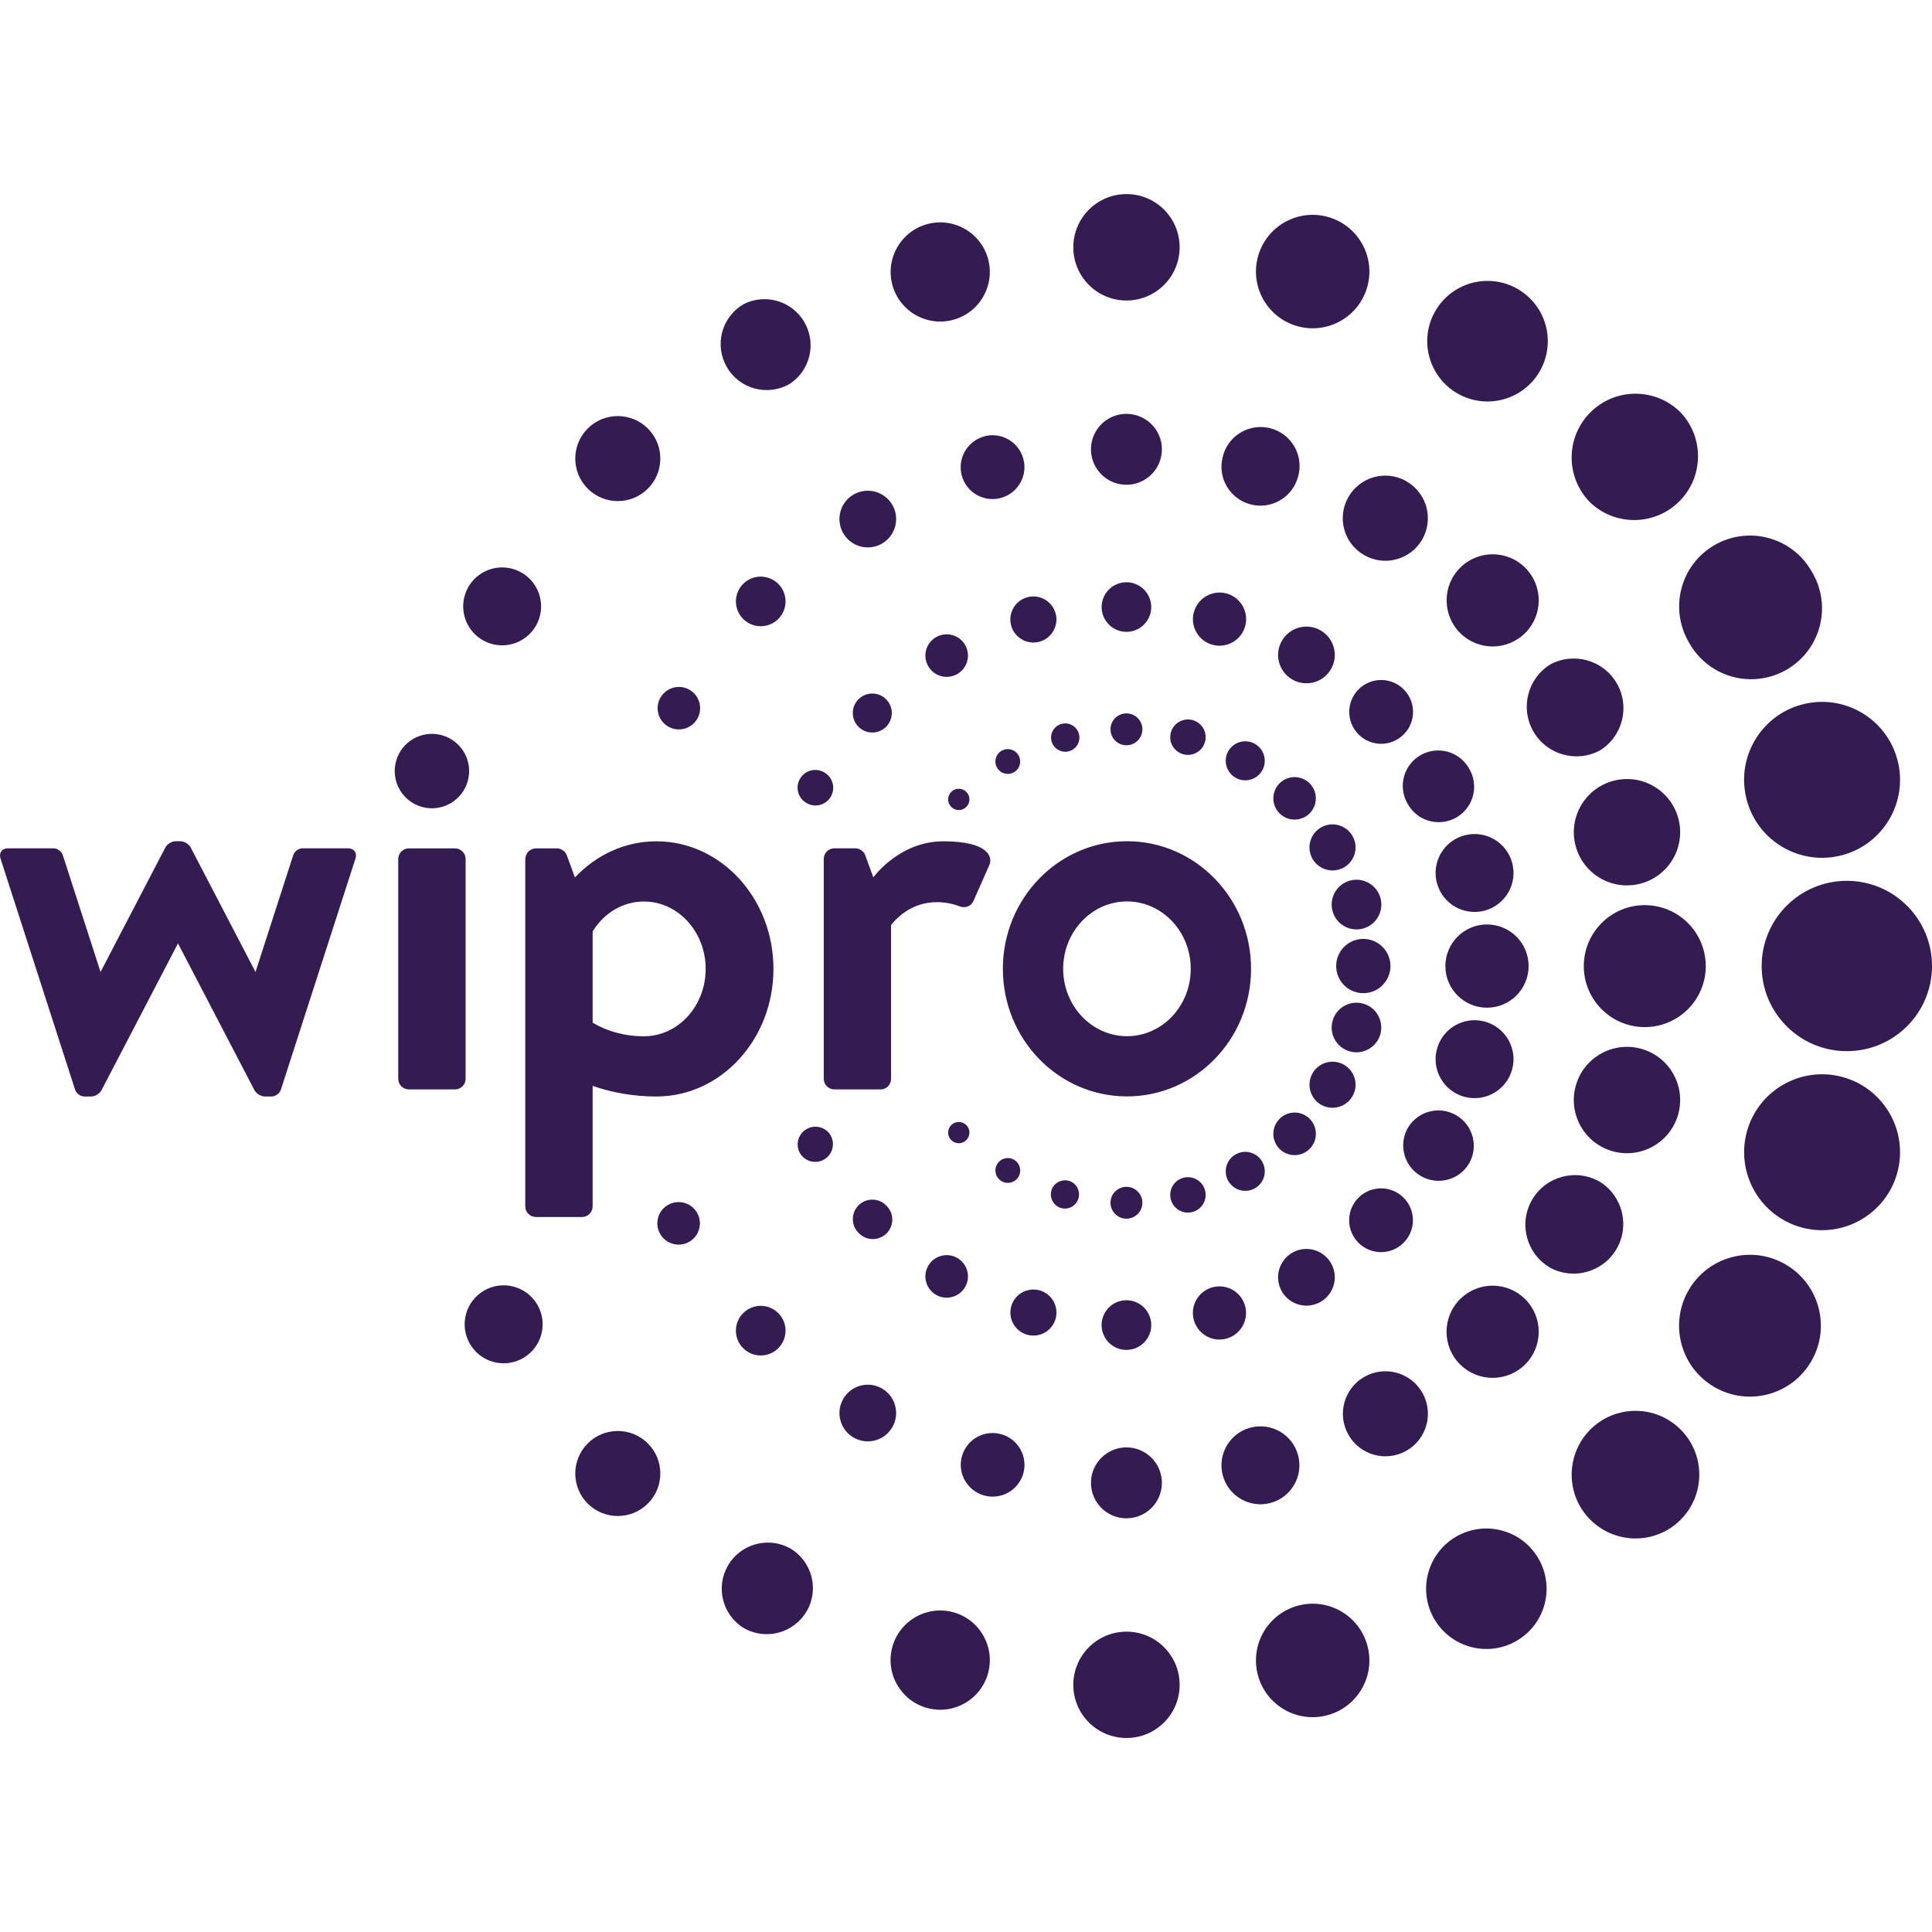
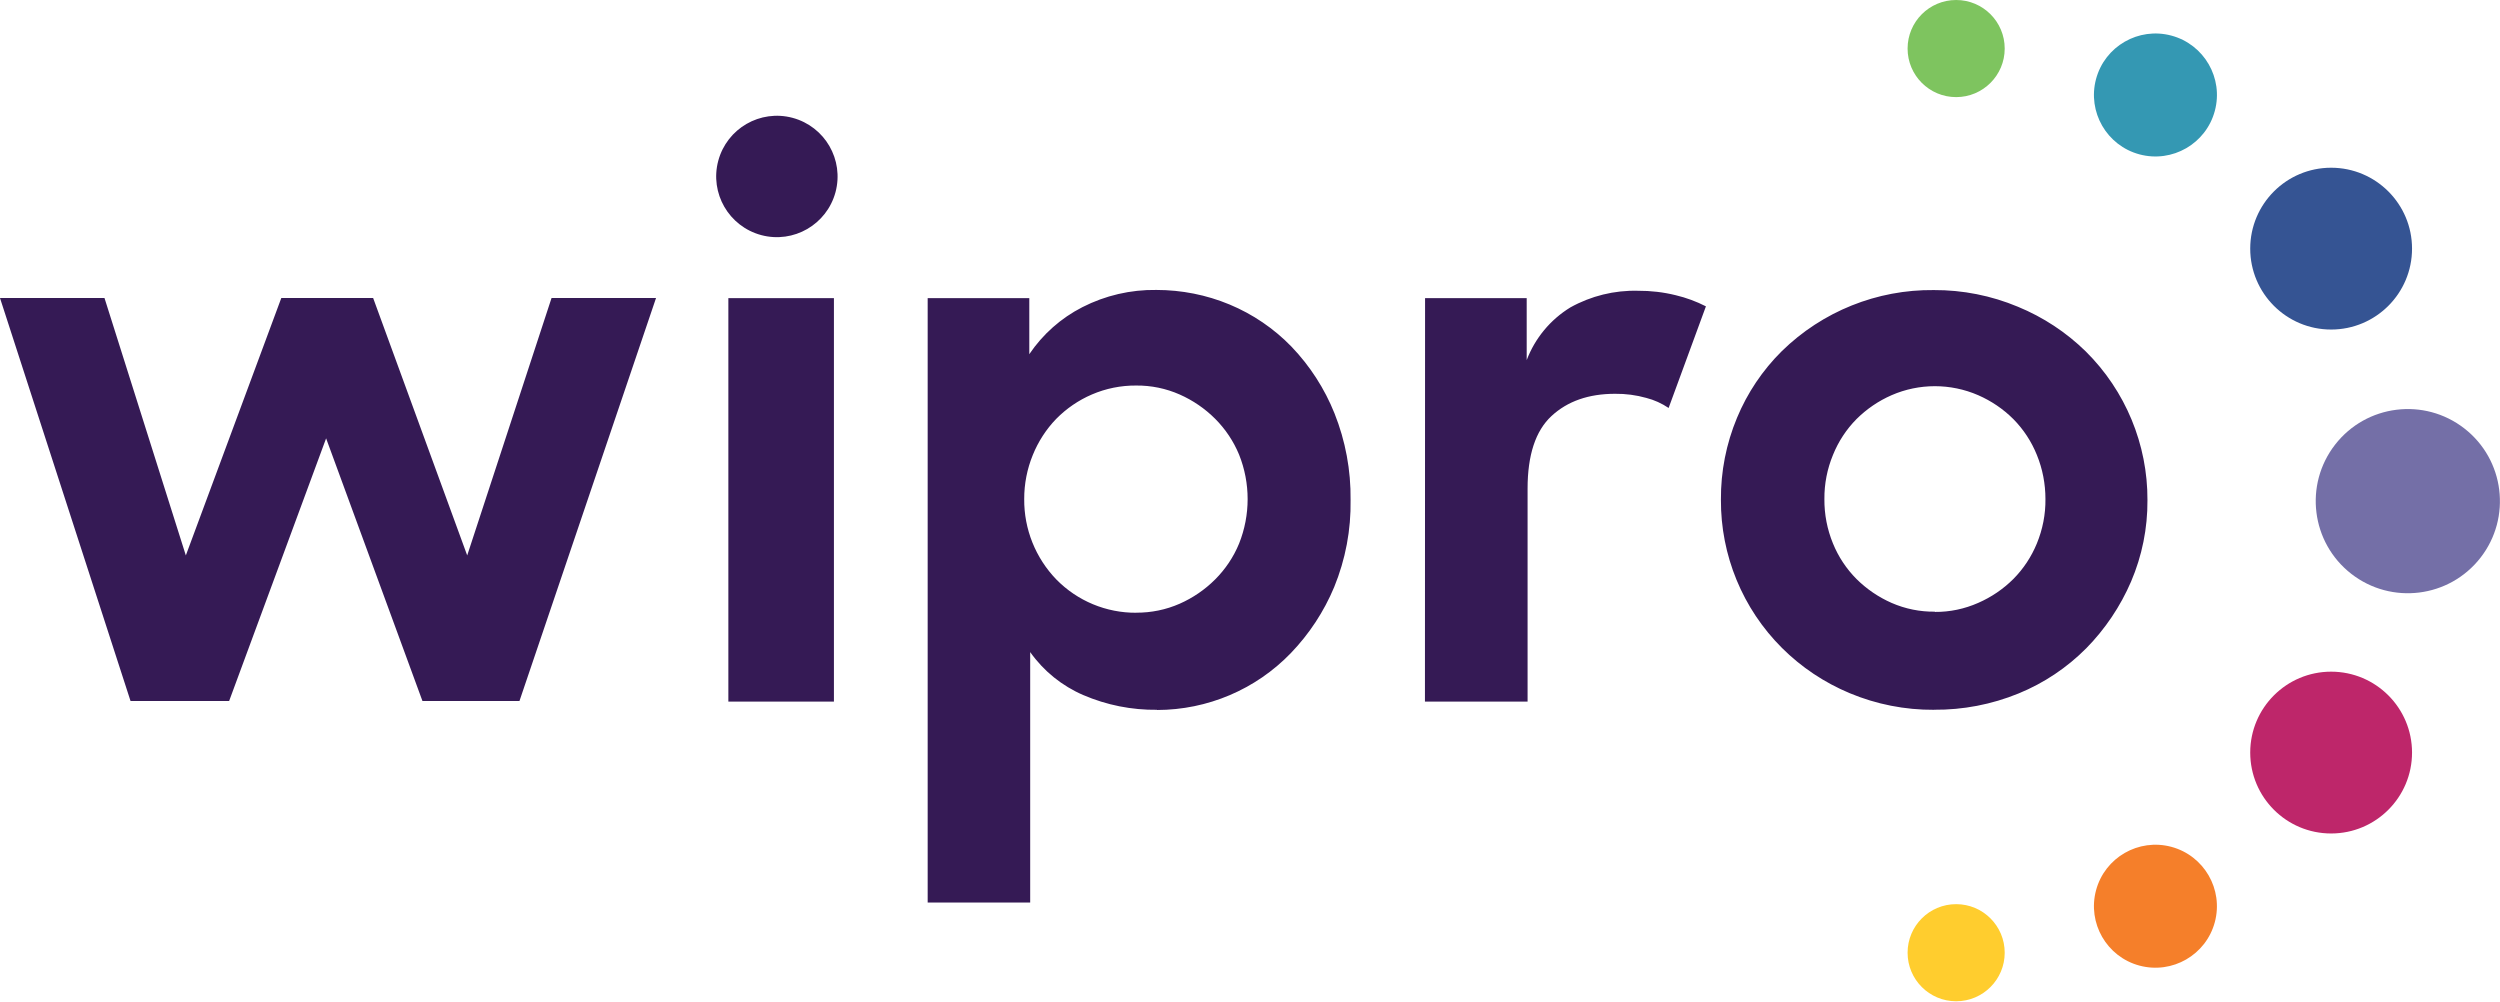
- <svg xmlns="http://www.w3.org/2000/svg" fill="#341C53" role="img" viewBox="0 0 24 24">
-   <path d="M15.541 12.035c0-.875-.69-1.585-1.541-1.585-.851 0-1.542.71-1.542 1.585 0 .876.69 1.585 1.542 1.585.851 0 1.541-.71 1.541-1.585zm-1.541.837c-.437 0-.793-.376-.793-.837 0-.461.355-.837.793-.837.437 0 .792.376.792.837 0 .462-.355.837-.792.837zm-9.584-2.208l-.927 2.873c-.015.046-.067.084-.115.084h-.084c-.048 0-.106-.035-.129-.078l-.95-1.824-.95 1.824c-.022.043-.08.078-.129.078h-.084c-.048 0-.1-.037-.115-.084L.006 10.664c-.022-.069.019-.126.091-.126h.568c.048 0 .1.038.115.084l.469 1.452.805-1.546c.022-.043.08-.078.129-.078H2.24c.049 0 .106.035.129.078l.805 1.546.469-1.452c.015-.046.067-.084.115-.084h.567c.073 0 .114.057.091.126zm1.368 2.737a.132.132 0 01-.132.132h-.573a.132.132 0 01-.132-.132v-2.73c0-.073.059-.132.132-.132h.573a.132.132 0 01.132.132v2.73zm.741-2.731v4.316c0 .073.059.132.132.132h.573a.132.132 0 00.132-.132v-1.497c.243.085.511.132.793.132.802 0 1.453-.71 1.453-1.585 0-.875-.651-1.585-1.453-1.585-.394 0-.751.171-1.013.449l-0-0-.102-.278c-.017-.045-.07-.083-.118-.083h-.264a.132.132 0 00-.132.132zm.837.9c.138-.224.371-.371.637-.371.423 0 .767.375.767.837 0 .462-.343.837-.767.837-.24 0-.46-.063-.637-.169V11.57zm3.575 1.963h-.572a.132.132 0 01-.132-.132V10.67c0-.073.059-.132.132-.132h.264c.048 0 .102.038.118.083l.102.278s.32-.448.87-.448c.551 0 .617.19.571.295-.046.105-.171.388-.197.445-.025.058-.09.099-.177.066-.087-.034-.513-.172-.847.233v1.912a.132.132 0 01-.132.132zm4.689-10.342a.704.704 0 01.863-.498.704.704 0 11-.365 1.361.705.705 0 01-.498-.863zm1.847 2.789a.529.529 0 01.194.722.528.528 0 01-.722.193.528.528 0 01-.194-.722.528.528 0 01.722-.194zm.664 10.969a.573.573 0 010-.81.572.572 0 01.81 0 .573.573 0 010 .81.573.573 0 01-.809 0zm-2.458-7.377a.242.242 0 01-.42-.242.242.242 0 11.42.242zm-.42 5.1a.242.242 0 01.42-.242.242.242 0 01-.089.331.243.243 0 01-.331-.089zm3.73-2.671a.517.517 0 11-.517-.517.517.517 0 01.517.517zM17.816 3.889a.749.749 0 111.296.749.749.749 0 01-1.296-.749zm-5.43 10.574a.154.154 0 11.267.154.154.154 0 01-.267-.154zm2.804-8.791a.484.484 0 11.935.25.484.484 0 01-.593.343.484.484 0 01-.342-.593zM13.993 7.849a.308.308 0 110-.616.308.308 0 110 .616zm0 1.013a.198.198 0 11 0.0.396.198.198 0 01-0-.396zm0-2.84a.44.44 0 110-.881.44.44 0 010 .881zm-1.607 3.515a.154.154 0 11.21.056.154.154 0 01-.21-.056zm1.607 5.602a.198.198 0 11-0-.396.198.198 0 010 .396zm0 1.013a.308.308 0 010 .617.308.308 0 110-.617zm3.494-2.138a.44.44 0 01.601-.161.44.44 0 01.161.601.44.44 0 01-.762-.44zm-3.494 3.966a.44.44 0 11-0.0.881.44.44 0 01 0-.881zm9.577-8.543c.138.516-.168 1.048-.685 1.186-.516.138-1.048-.168-1.186-.685-.139-.516.168-1.048.685-1.186.516-.138 1.048.168 1.186.685zm-6.694 6.002a.396.396 0 01.56-.561.396.396 0 010 .56.396.396 0 01-.56.001zm.974-4.469a.484.484 0 01.342-.593.484.484 0 11.251.935.484.484 0 01-.593-.343zm1.408-2.716a.617.617 0 01.617 1.068.617.617 0 01-.617-1.068zm-.311-.391a.572.572 0 01-.809 0 .573.573 0 010-.81.572.572 0 01.809 0 .573.573 0 010 .81zm-1.097 5.169a.484.484 0 01.935.251.484.484 0 11-.935-.251zm-3.019-5.426a.33.33 0 01.404-.234.33.33 0 01-.171.638.33.33 0 01-.234-.405zm6.468-.835c.421-.243.96-.099 1.203.322a.881.881 0 11-1.525.881c-.243-.421-.099-.96.322-1.203zm-3.049 2.777a.44.44 0 11-.762.44.44.44 0 11.762-.44zm1.323.961a.661.661 0 01.467-.809.66.66 0 01.342 1.276.66.66 0 01-.809-.467zm0 2.985a.66.66 0 111.276.342.66.66 0 11-1.276-.342zm.859-.735a.757.757 0 11-0-1.515.757.757 0 01 0 1.515zm-.676-6.515a.792.792 0 010-1.121c.309-.309.811-.31 1.121 0a.793.793 0 01-1.121 1.121zm-3.222 2.068a.352.352 0 11-.61-.352.352.352 0 01.61.352zm-.639 5.586a.264.264 0 01.374-0.0.265.265 0 010 .374.264.264 0 01-.374 0 .264.264 0 010-.373zm0-4.167a.264.264 0 01.374-0.0.264.264 0 11-.374 0zm.515 3.992a.287.287 0 01-.105-.391.286.286 0 01.391-.105.286.286 0 01-.286.496zm-.486 2.32a.352.352 0 01.129-.481.352.352 0 01.481.129.352.352 0 01-.129.481.352.352 0 01-.481-.129zm.877-5.659a.286.286 0 01-.105.391.287.287 0 01-.391-.105.286.286 0 01.496-.286zm-.248.933a.308.308 0 11.596-.16.308.308 0 01-.596.16zm0 1.367a.308.308 0 11.595.16.308.308 0 01-.595-.16zm.401-.347a.337.337 0 11 0-.673.337.337 0 01-0.0.673zm.483-3.774a.396.396 0 11-.56.561.396.396 0 01.56-.561zm-7.416 11.451a.573.573 0 01-.782.21.573.573 0 01.573-.992.573.573 0 01.21.782zM14.814 8.945a.22.22 0 11-.114.425.22.22 0 01.114-.425zm-2.539 11.837a.616.616 0 11-1.191-.319.616.616 0 011.191.319zm2.539-5.726a.22.22 0 01-.114-.425.22.22 0 11.114.425zm-.16 5.874a.66.66 0 01-.66.66.66.66 0 01-.661-.66c0-.365.296-.661.661-.661.365 0 .66.296.66.661zm-1.469-5.922a.177.177 0 01-.125-.216.177.177 0 01.216-.124.176.176 0 01-.091.34zm-.071 1.371a.286.286 0 11-.553-.148.286.286 0 01.553.148zm-2.795-2.273a.22.22 0 01-.381.22.22.22 0 01.081-.3.22.22 0 01.301.08zm1.67 1.882a.264.264 0 11-.458-.264.264.264 0 01.458.264zm.015-1.825a.132.132 0 11-.187-.187.133.133 0 01.187 0 .133.133 0 010 .187zm-.997.81a.242.242 0 11-.342.342.242.242 0 010-.342.242.242 0 01.342 0zm.078 2.756a.352.352 0 01-.481.129.352.352 0 11.481-.129zm9.792.029a.793.793 0 010 1.121c-.309.31-.811.309-1.121 0-.31-.309-.309-.811 0-1.121a.793.793 0 011.121 0zm-1.62-2.01a.617.617 0 01-.226-.842.617.617 0 01.842-.226.617.617 0 01-.617 1.068zm3.244 1.161c-.243.421-.782.566-1.203.322-.421-.243-.565-.782-.322-1.203.244-.421.782-.566 1.203-.322.421.243.566.782.322 1.203zm-7.267-.28a.33.33 0 11-.171-.638.33.33 0 01.171.638zM24 12c0 .584-.473 1.058-1.058 1.058-.584 0-1.058-.474-1.058-1.058 0-.584.473-1.058 1.058-1.058S24 11.416 24 12zm-.43 2.564c-.139.516-.67.823-1.186.685-.516-.139-.823-.67-.685-1.186.138-.517.67-.823 1.186-.685.517.139.823.67.685 1.186zm-6.583 5.881a.704.704 0 11-1.361.364.704.704 0 01.498-.863.704.704 0 01.863.498zm2.125-1.083a.748.748 0 01-.274 1.022.748.748 0 01-1.022-.274.748.748 0 01.274-1.022.748.748 0 011.022.274zm-3.922-1.034a.484.484 0 11.935-.251.484.484 0 01-.935.251zm2.284-.308a.528.528 0 11-.528-.915.528.528 0 01.528.915zm-4.761.28a.396.396 0 01-.765-.205.396.396 0 01.485-.28.396.396 0 01.28.485zm-.896-8.276a.132.132 0 11.187-.187.132.132 0 01-.187.187zm.075-1.651a.264.264 0 01-.264-.458.264.264 0 01.264.458zm-.807-4.835a.616.616 0 111.19-.319.616.616 0 01-1.19.319zm-.847 6.056a.22.22 0 11-.22.381.22.22 0 01-.081-.3.22.22 0 01.301-.081zm.769-.908a.242.242 0 01-.342.343.242.242 0 01.342-.343zm-.532-2.062a.352.352 0 01.61-.352.352.352 0 01-.61.352zm2.858-3.552c0-.365.296-.661.661-.661.365 0 .66.296.66.661a.661.661 0 01-.66.661.661.661 0 01-.661-.661zm-.148 5.921a.176.176 0 11.091.34.176.176 0 01-.091-.34zm-.958-3.573a.396.396 0 01.205.766.396.396 0 01-.485-.28.397.397 0 01.28-.485zm.536 1.999a.286.286 0 11.148.553.286.286 0 01-.148-.553zM9.029 4.56a.572.572 0 01.209-.782.573.573 0 01.572.991.572.572 0 01-.782-.21zm-.37 10.505a.264.264 0 11-.458.264.264.264 0 01.458-.264zM4.919 9.459a.462.462 0 01.566-.327.462.462 0 01.327.566.462.462 0 01-.566.327.462.462 0 01-.327-.566zm.9-2.169a.484.484 0 11.177.662.484.484 0 01-.177-.662zm2.229 10.641a.528.528 0 010 .747.529.529 0 01-.747 0 .528.528 0 010-.747.528.528 0 01.747 0zM6.676 16.209a.484.484 0 11-.839.484.484.484 0 01.839-.484zm.625-10.139a.528.528 0 010-.747.529.529 0 01.747 0 .528.528 0 010 .747.528.528 0 01-.747 0zM9.668 7.689a.309.309 0 01-.436 0 .308.308 0 010-.436.309.309 0 01.436 0 .308.308 0 010 .436zm0 8.623a.308.308 0 11-.436.436.308.308 0 01.436-.436zM8.201 8.672a.264.264 0 11.457.264.264.264 0 01-.457-.264z" />
+ <svg xmlns="http://www.w3.org/2000/svg" id="Layer_2" data-name="Layer 2" viewBox="0 0 393.35 157.54">
+   <defs>
+     <style>
+       .cls-1 {
+         fill: #ffcd2e;
+       }
+ 
+       .cls-2 {
+         fill: #f57f2a;
+       }
+ 
+       .cls-3 {
+         fill: #3498b3;
+       }
+ 
+       .cls-4 {
+         fill: #746fa7;
+       }
+ 
+       .cls-5 {
+         fill: #7ec45f;
+       }
+ 
+       .cls-6 {
+         fill: #355493;
+       }
+ 
+       .cls-7 {
+         fill: #be266a;
+       }
+ 
+       .cls-8 {
+         fill: #351a55;
+       }
+     </style>
+   </defs>
+   <g id="Layer_1-2" data-name="Layer 1">
+     <g id="Wipro_Secondary_Logo_Color_RGB" data-name="Wipro_Secondary Logo_Color_RGB">
+       <circle class="cls-5" cx="307.78" cy="7.64" r="7.64" />
+       <circle class="cls-6" cx="366.78" cy="39.12" r="12.73" />
+       <circle class="cls-1" cx="307.78" cy="149.9" r="7.64" />
+       <circle class="cls-7" cx="366.78" cy="118.41" r="12.73" />
+       <path class="cls-3" d="M348.48,17.45c-1.38,5.16-6.69,8.22-11.85,6.84-5.16-1.38-8.22-6.69-6.84-11.85,1.38-5.16,6.69-8.22,11.85-6.84,5.16,1.38,8.23,6.69,6.84,11.85,0,0,0,0,0,0Z" />
+       <path class="cls-2" d="M348.48,145.09c-1.38,5.16-6.69,8.22-11.85,6.84-5.16-1.38-8.22-6.69-6.84-11.85,1.38-5.16,6.69-8.22,11.85-6.84,5.16,1.39,8.22,6.69,6.84,11.85Z" />
+       <circle class="cls-4" cx="378.85" cy="78.85" r="14.49" transform="translate(83.95 329.41) rotate(-52.11)" />
+       <path class="cls-8" d="M114.6,46.91h16.61v63.48h-16.61v-63.48ZM124.7,18.54c-5.09-1.36-10.32,1.66-11.69,6.76-1.36,5.09,1.66,10.32,6.76,11.69,5.09,1.36,10.32-1.66,11.69-6.76,1.36-5.09-1.66-10.32-6.76-11.69,0,0,0,0,0,0ZM182.07,111.68c-4,.05-7.96-.74-11.63-2.32-3.35-1.44-6.24-3.78-8.35-6.76v39.41h-16.13V46.91h15.99v8.82c2.11-3.13,4.98-5.68,8.35-7.4,3.6-1.84,7.6-2.77,11.64-2.71,3.95,0,7.87.77,11.52,2.29,3.67,1.53,6.99,3.79,9.75,6.64,2.9,3.03,5.2,6.59,6.76,10.49,1.73,4.33,2.59,8.97,2.53,13.63.08,4.69-.8,9.35-2.58,13.7-1.61,3.86-3.93,7.39-6.83,10.4-5.51,5.71-13.1,8.93-21.04,8.94l.02-.03ZM178.78,96.4c2.35.01,4.67-.46,6.83-1.41,2.08-.92,3.97-2.21,5.58-3.82,1.62-1.62,2.9-3.53,3.77-5.65,1.79-4.49,1.79-9.5,0-13.98-.87-2.11-2.15-4.03-3.77-5.65-1.61-1.61-3.5-2.9-5.58-3.82-2.15-.95-4.48-1.43-6.83-1.41-2.4-.02-4.79.46-6.99,1.41-2.09.9-3.99,2.2-5.59,3.82-1.59,1.64-2.84,3.58-3.7,5.7-.9,2.2-1.36,4.56-1.35,6.94-.04,4.71,1.78,9.25,5.05,12.64,3.31,3.38,7.85,5.27,12.58,5.24v-.02ZM224.22,46.91h15.99v9.75c1.31-3.45,3.72-6.36,6.87-8.29,3.25-1.81,6.93-2.72,10.65-2.62,2-.01,3.99.22,5.93.7,1.65.39,3.24.98,4.75,1.75l-5.87,15.99c-1.07-.72-2.25-1.26-3.5-1.58-1.6-.45-3.26-.67-4.93-.65-4.16,0-7.49,1.17-10,3.5-2.51,2.33-3.76,6.14-3.76,11.43v33.5h-16.15l.02-63.48ZM304.31,111.68c-4.56.03-9.08-.86-13.29-2.62-3.97-1.66-7.59-4.07-10.64-7.11-6.2-6.18-9.66-14.58-9.61-23.34-.03-4.41.83-8.79,2.53-12.87,1.63-3.93,4.03-7.5,7.05-10.49,6.38-6.25,14.99-9.71,23.92-9.61,4.54-.02,9.04.87,13.22,2.62,3.99,1.64,7.62,4.03,10.7,7.05,6.23,6.18,9.73,14.61,9.69,23.39.03,4.4-.85,8.77-2.58,12.81-1.68,3.9-4.07,7.46-7.05,10.49-3.04,3.06-6.66,5.48-10.65,7.11-4.22,1.73-8.75,2.6-13.31,2.56h0ZM304.43,96.28c2.35.02,4.67-.47,6.82-1.42,2.06-.9,3.94-2.17,5.53-3.76,1.59-1.6,2.84-3.5,3.7-5.59.91-2.22,1.38-4.59,1.35-6.99,0-2.38-.45-4.74-1.35-6.94-.85-2.11-2.1-4.02-3.7-5.64-1.59-1.59-3.47-2.86-5.53-3.76-4.35-1.89-9.29-1.89-13.63,0-2.06.9-3.93,2.18-5.52,3.76-1.59,1.61-2.85,3.53-3.7,5.64-.91,2.2-1.37,4.56-1.35,6.94-.02,2.4.44,4.78,1.35,6.99.85,2.09,2.11,3.99,3.7,5.59,1.59,1.58,3.47,2.86,5.52,3.76,2.15.94,4.47,1.41,6.81,1.38v.03ZM0,46.89h16.44l12.8,40.5,15.02-40.5h14.45l14.8,40.5,13.27-40.5h16.44l-21.49,63.41h-15.26l-15.16-41.33-15.26,41.33h-15.51L0,46.89Z" />
+     </g>
+   </g>
</svg>
